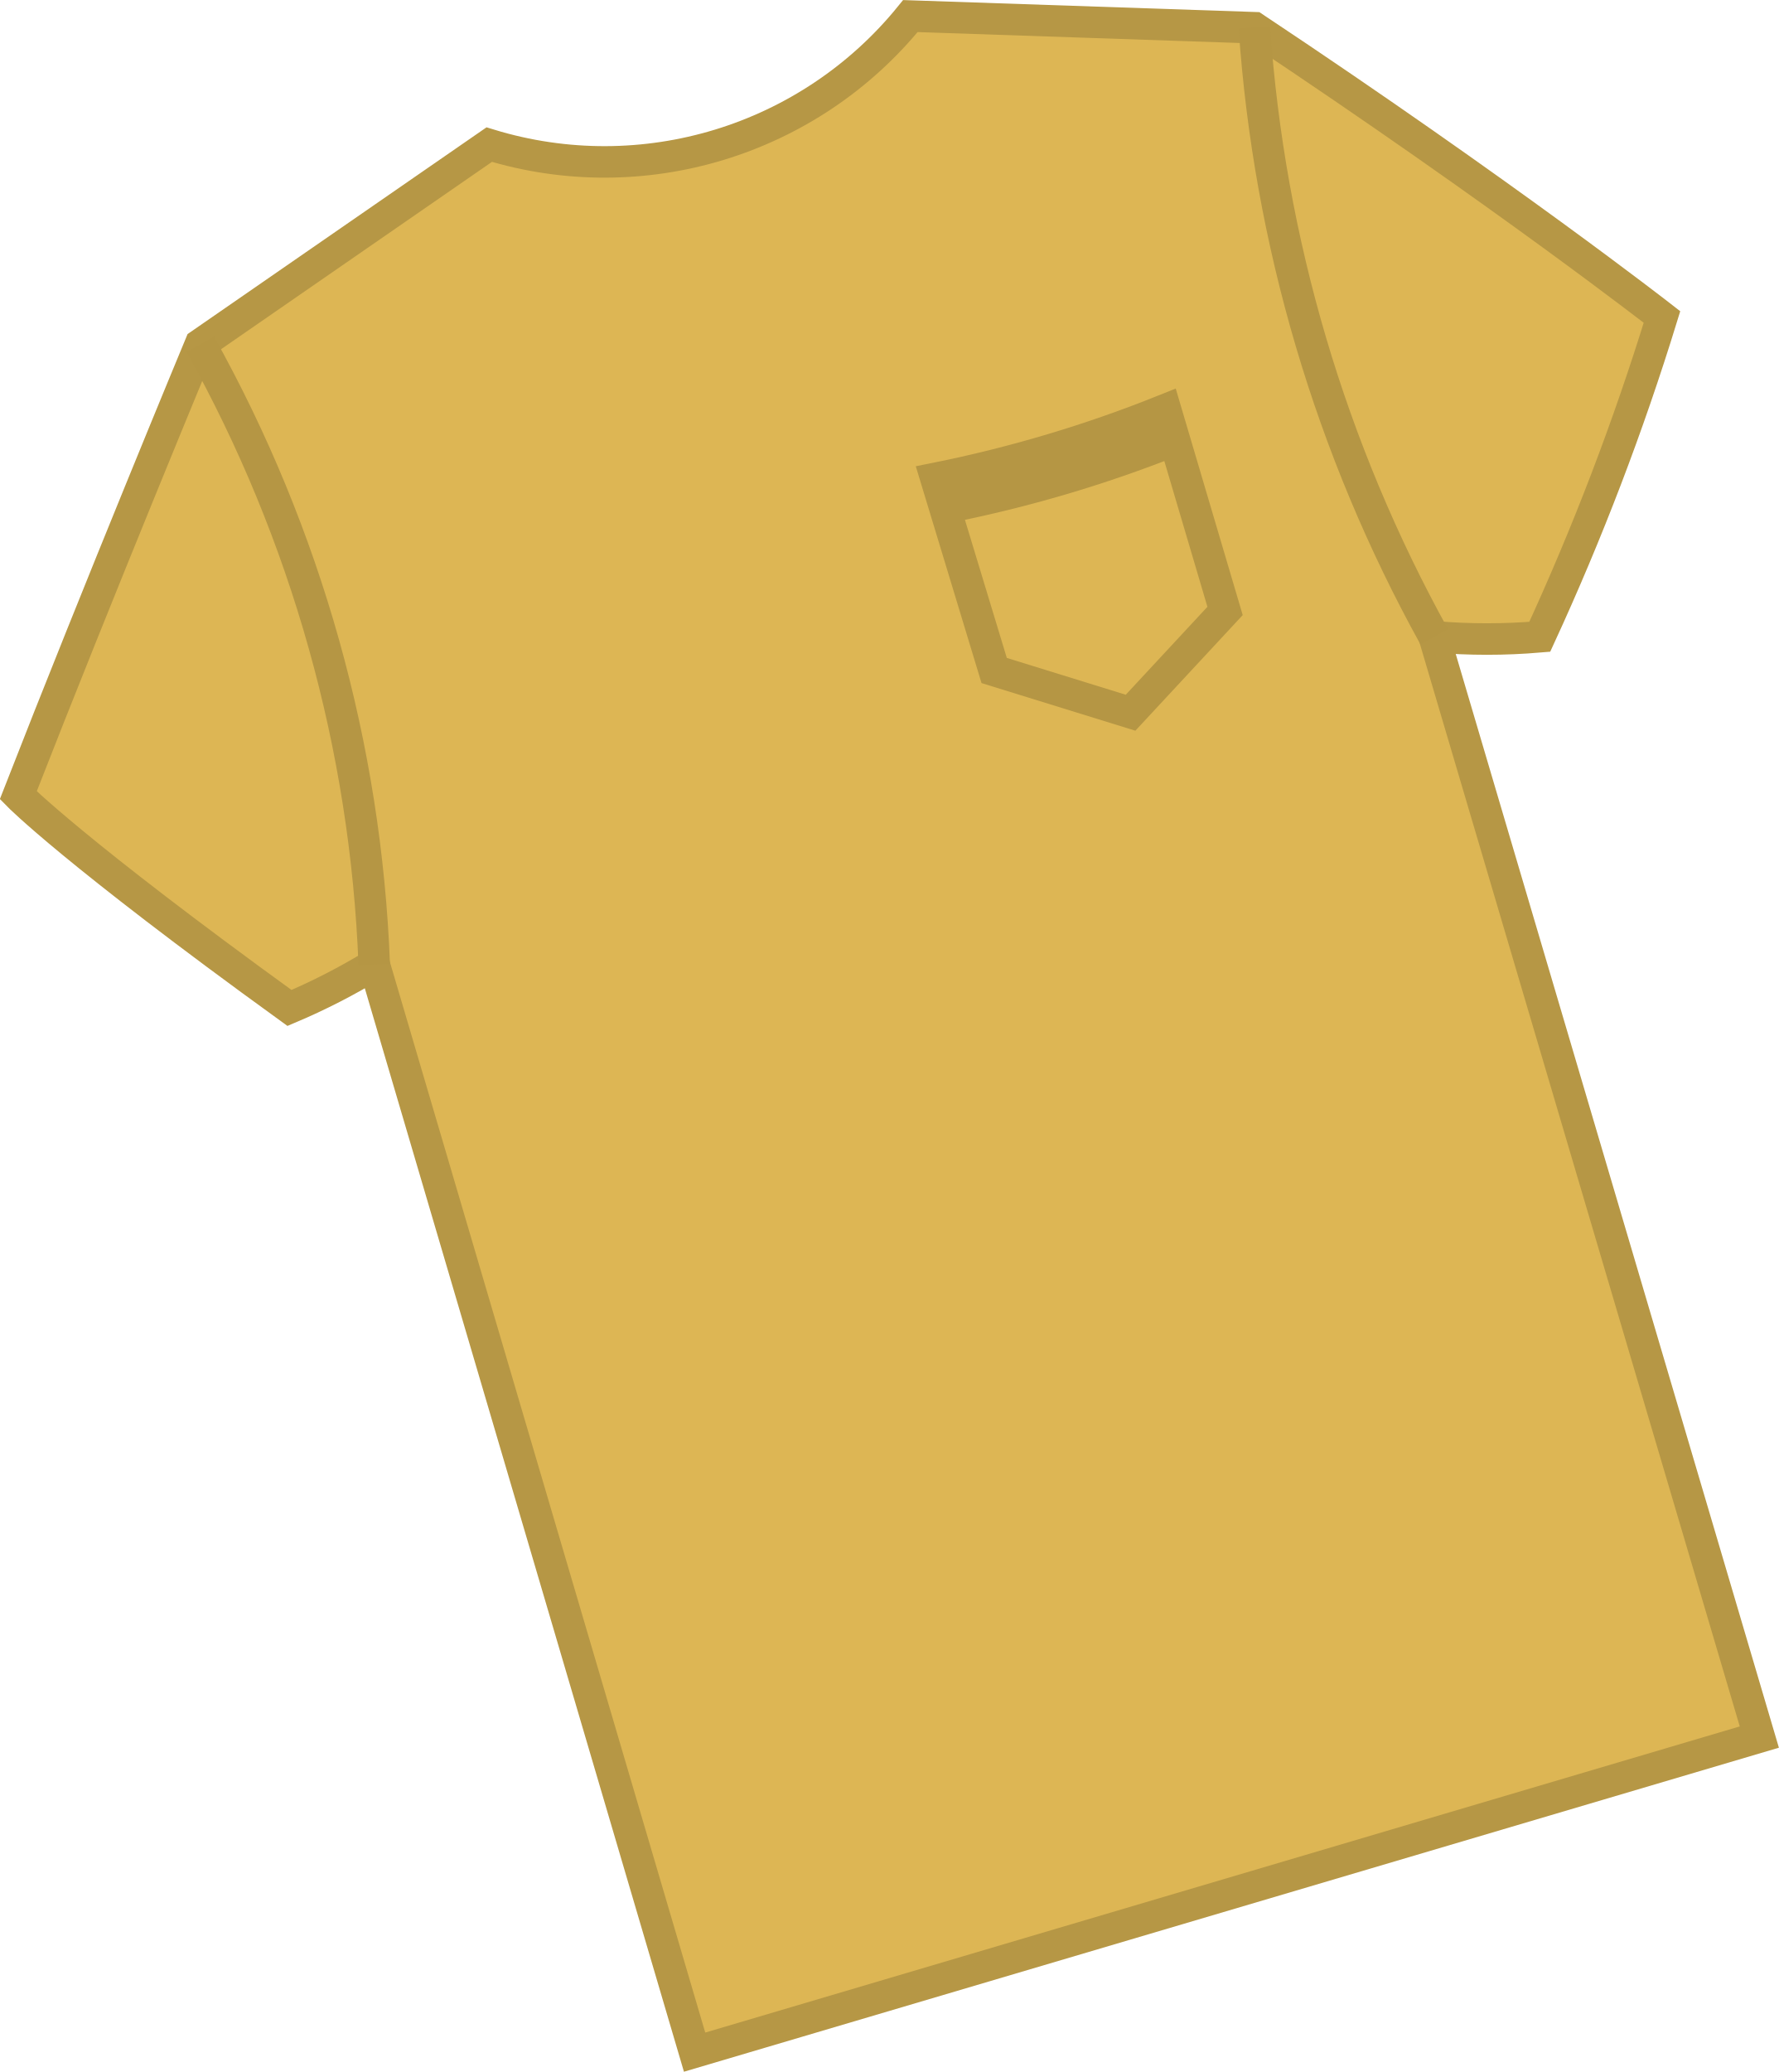
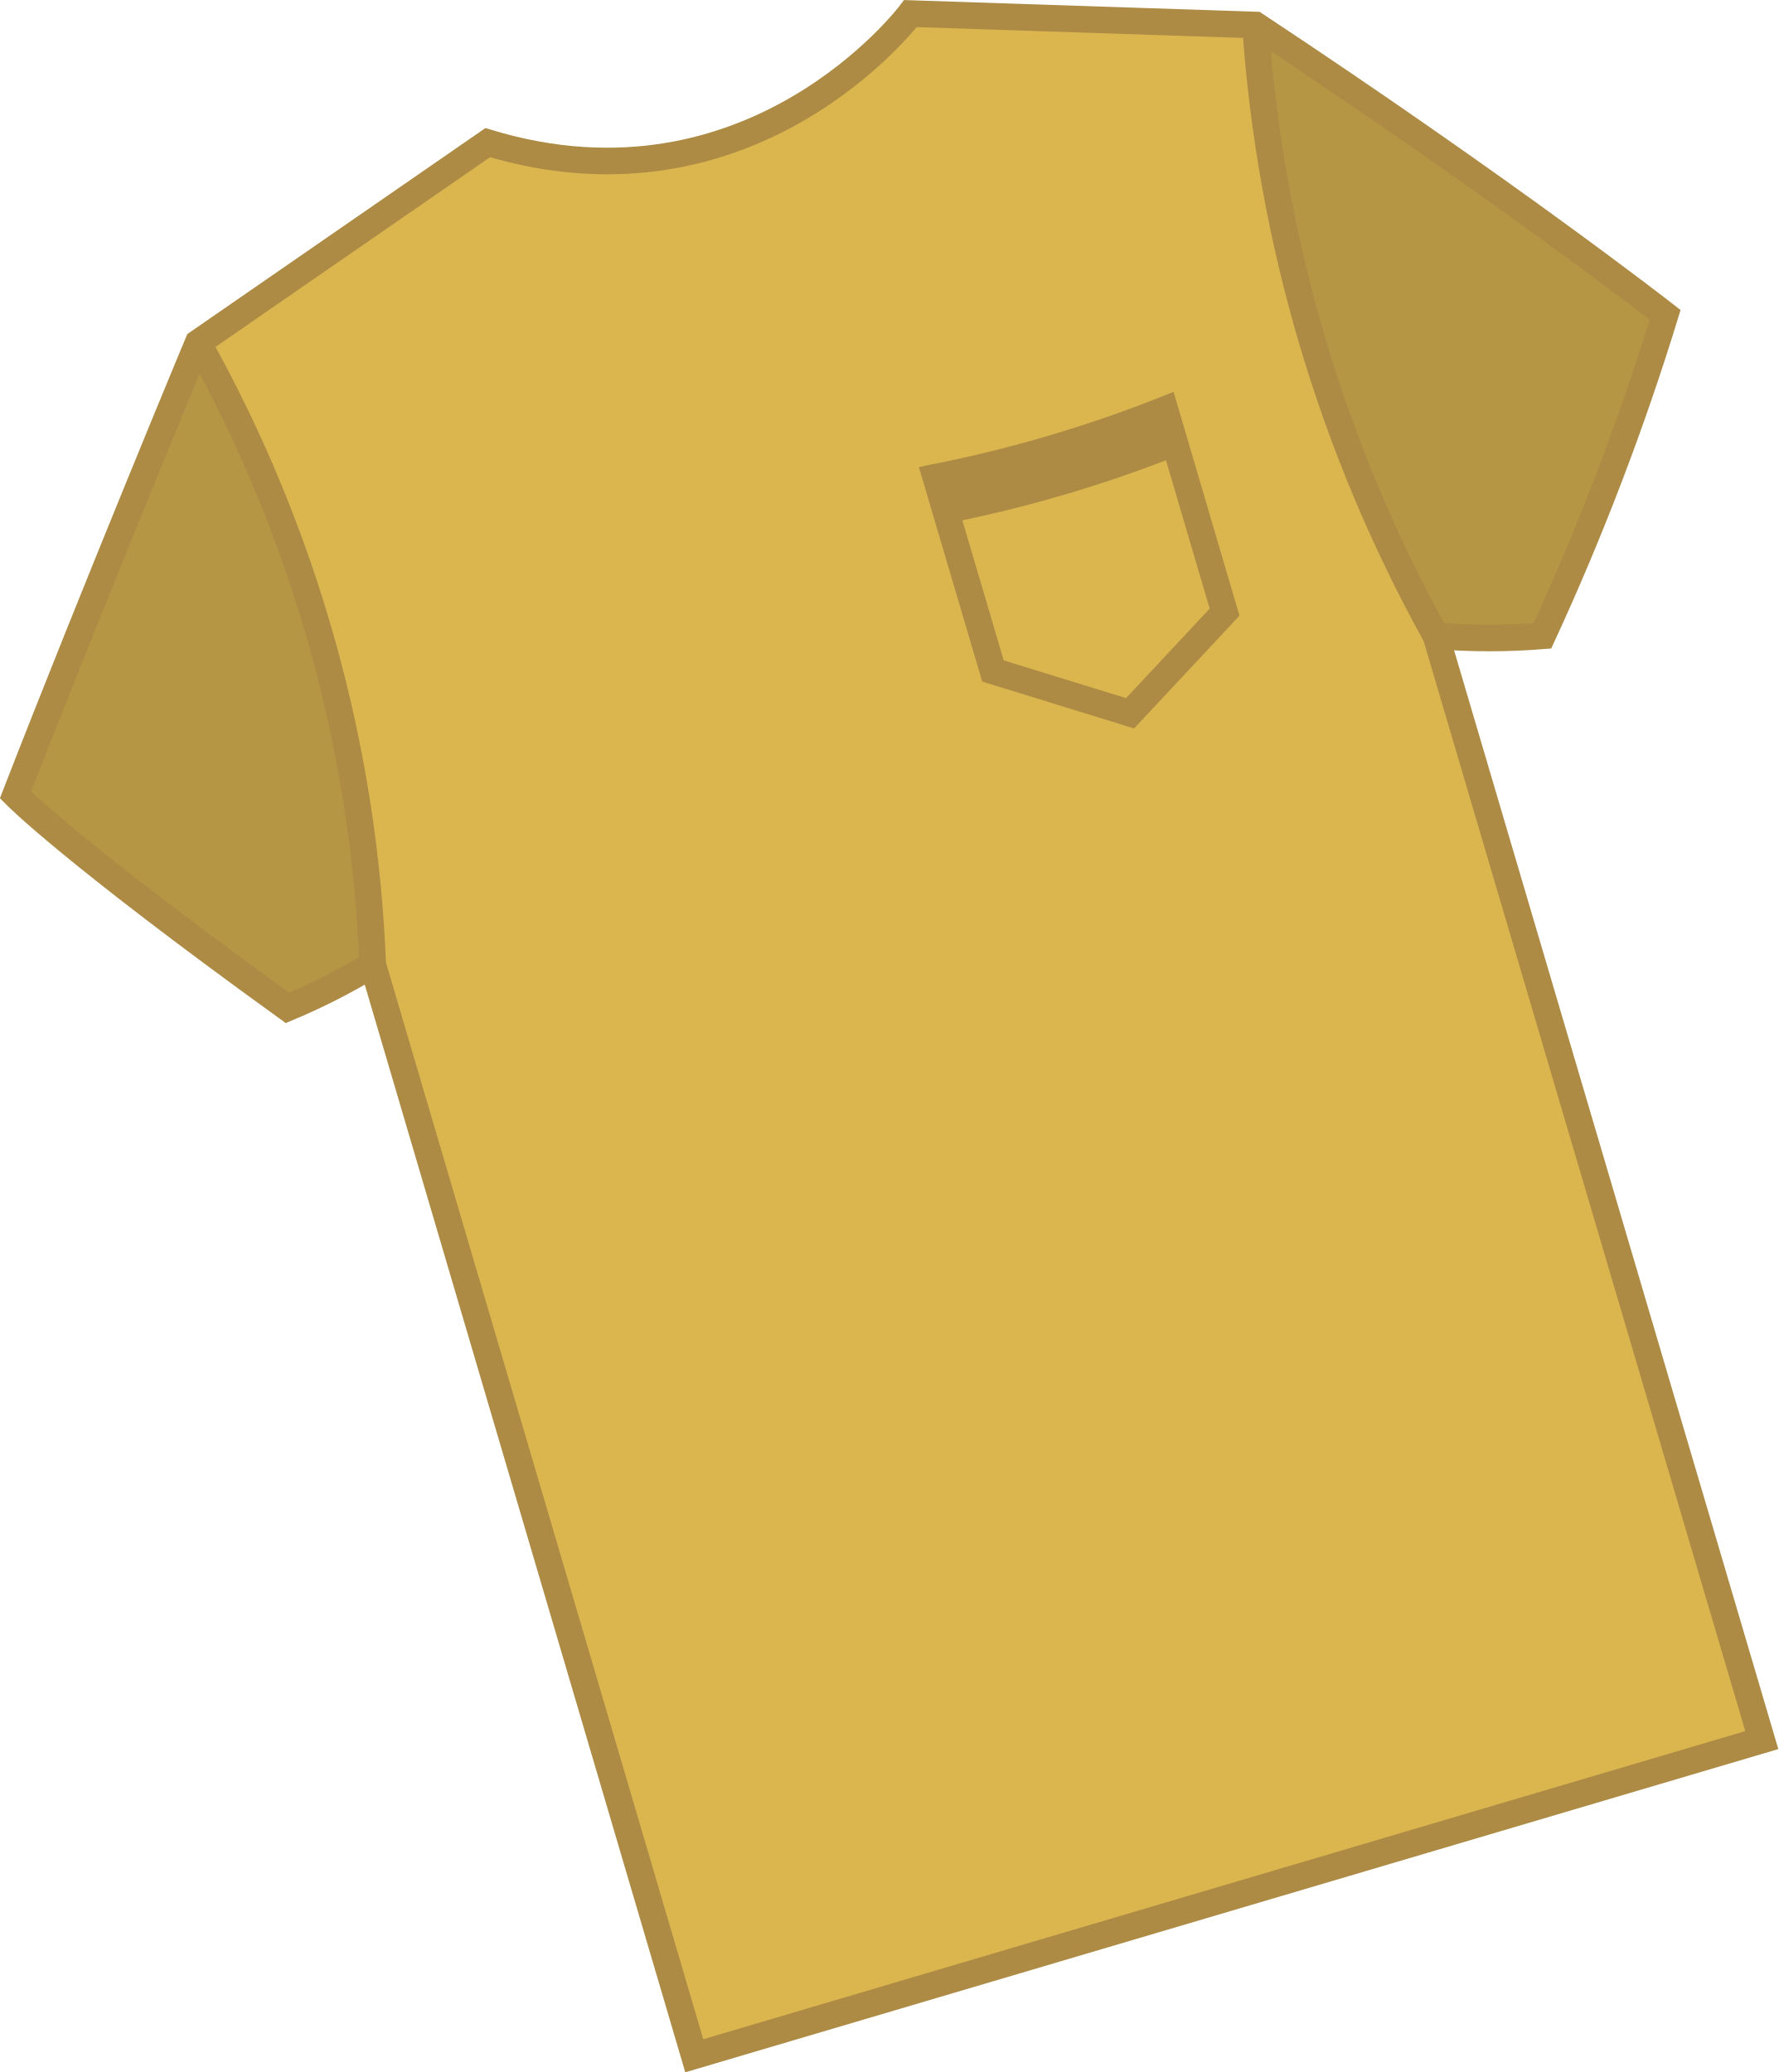
- <svg xmlns="http://www.w3.org/2000/svg" viewBox="0 0 56.47 65.76">
+ <svg xmlns="http://www.w3.org/2000/svg" viewBox="0 0 66.8 77.85">
  <defs>
-     <style>.cls-1{fill:#ddb654;}.cls-2,.cls-3{fill:none;stroke-miterlimit:10;}.cls-2{stroke:#b69745;}.cls-3{stroke:#b59644;}.cls-4{fill:#b59644;}</style>
+     <style>.cls-1{fill:#b59644;}.cls-2{fill:#dbb64f;}.cls-3{fill:none;stroke:#ad8b45;stroke-miterlimit:10;}.cls-4{fill:#ad8b45;}</style>
  </defs>
  <g id="Layer_2" data-name="Layer 2">
    <g id="Layer_1-2" data-name="Layer 1">
-       <path class="cls-1" d="M39.82.87c8,5.28,12.94,9.18,12.94,9.18A81.46,81.46,0,0,1,48.88,20.2a19.74,19.74,0,0,1-3.35,0A46.57,46.57,0,0,1,39.82.87Z" />
-       <path class="cls-1" d="M45.53,20.21,55.85,55.16l-33.8,10L11.88,30.61A43.86,43.86,0,0,0,6.36,10.93l9.17-6.34A12.5,12.5,0,0,0,28.9.51L39.82.87A46.57,46.57,0,0,0,45.53,20.21Zm-6.69-.78L37,13a41.34,41.34,0,0,1-7.24,2.14l1.81,6.14,4.33,1.34Z" />
-       <path class="cls-1" d="M37,13l1.89,6.39-3,3.23-4.33-1.34-1.81-6.14A41.34,41.34,0,0,0,37,13Z" />
-       <path class="cls-1" d="M6.36,10.93a43.86,43.86,0,0,1,5.52,19.68A20.42,20.42,0,0,1,9.19,32C2.32,27,.58,25.24.58,25.24,3.16,18.63,6.36,10.93,6.36,10.93Z" />
-       <path class="cls-2" d="M11.88,30.61,22.05,65.13l33.8-10L45.53,20.21a19.74,19.74,0,0,0,3.35,0,81.46,81.46,0,0,0,3.88-10.15s-5-3.9-12.94-9.18L28.9.51A12.5,12.5,0,0,1,15.53,4.59L6.36,10.93S3.16,18.63.58,25.24c0,0,1.74,1.78,8.61,6.75A20.42,20.42,0,0,0,11.88,30.61Z" />
-       <path class="cls-3" d="M45.53,20.21A46.57,46.57,0,0,1,39.82.87" />
-       <path class="cls-3" d="M11.88,30.61A43.86,43.86,0,0,0,6.36,10.93" />
-       <path class="cls-3" d="M29.71,15.18A41.34,41.34,0,0,0,37,13l1.89,6.39-3,3.23-4.33-1.34Z" />
-       <path class="cls-4" d="M37,13l.43,1.45a41.6,41.6,0,0,1-7.25,2.14l-.42-1.45Z" />
+       <path class="cls-1" d="M47.16.94C56.62,7.2,62.52,11.83,62.52,11.83a96.28,96.28,0,0,1-4.61,12.06,25,25,0,0,1-4,0A55,55,0,0,1,47.16.94Z" />
+       <path class="cls-2" d="M53.94,23.89,66.18,65.38,26.07,77.22,14,36.24A52.07,52.07,0,0,0,7.44,12.88L18.32,5.36C28.29,8.38,34.2.51,34.2.51l13,.43A55,55,0,0,0,53.94,23.89ZM46,23l-2.24-7.58a49.78,49.78,0,0,1-8.61,2.54l2.15,7.28,5.15,1.59Z" />
+       <path class="cls-2" d="M43.76,15.39,46,23,42.45,26.8,37.3,25.21l-2.15-7.28A49.78,49.78,0,0,0,43.76,15.39Z" />
+       <path class="cls-1" d="M7.44,12.88A52.07,52.07,0,0,1,14,36.24a23.92,23.92,0,0,1-3.19,1.64c-8.16-5.9-10.22-8-10.22-8C3.64,22,7.44,12.88,7.44,12.88Z" />
+       <path class="cls-3" d="M14,36.24l12.08,41L66.18,65.38,53.94,23.89a25,25,0,0,0,4,0,96.28,96.28,0,0,0,4.61-12.06S56.62,7.2,47.16.94L34.2.51S28.29,8.38,18.32,5.36L7.44,12.88S3.64,22,.58,29.87c0,0,2.06,2.11,10.22,8A23.92,23.92,0,0,0,14,36.24Z" />
+       <path class="cls-3" d="M53.94,23.89A55,55,0,0,1,47.16.94" />
+       <path class="cls-3" d="M14,36.24A52.07,52.07,0,0,0,7.44,12.88" />
+       <path class="cls-3" d="M35.15,17.93a49.78,49.78,0,0,0,8.61-2.54L46,23,42.45,26.8,37.3,25.21Z" />
+       <path class="cls-4" d="M43.76,15.39l.51,1.72a49.78,49.78,0,0,1-8.61,2.54l-.51-1.72Z" />
    </g>
  </g>
</svg>
